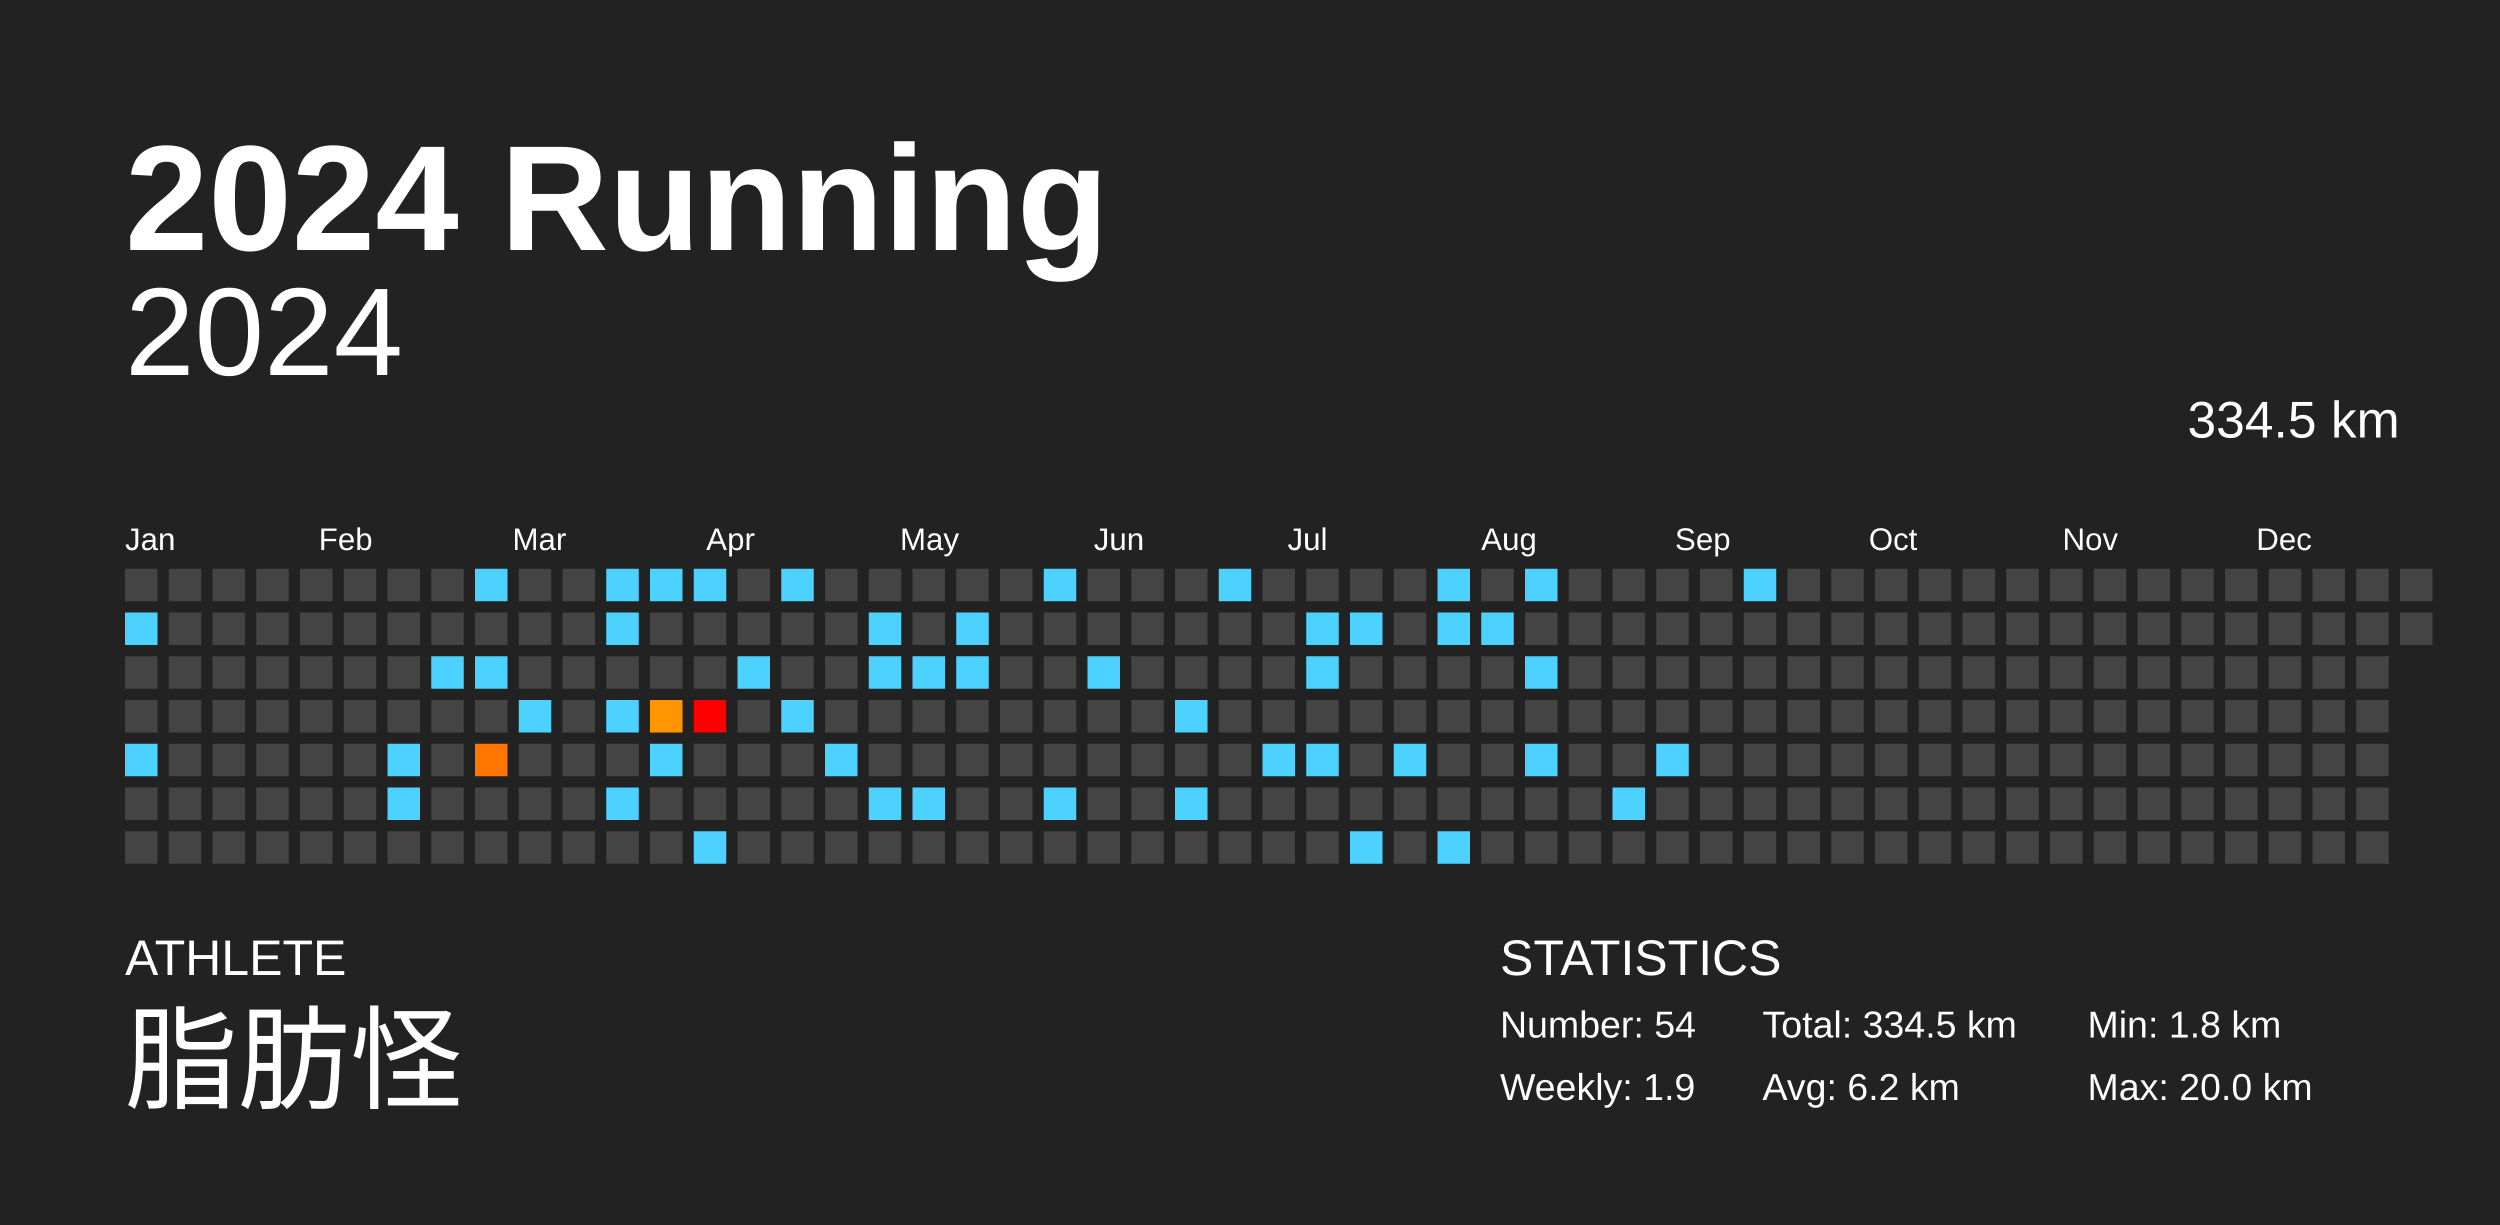
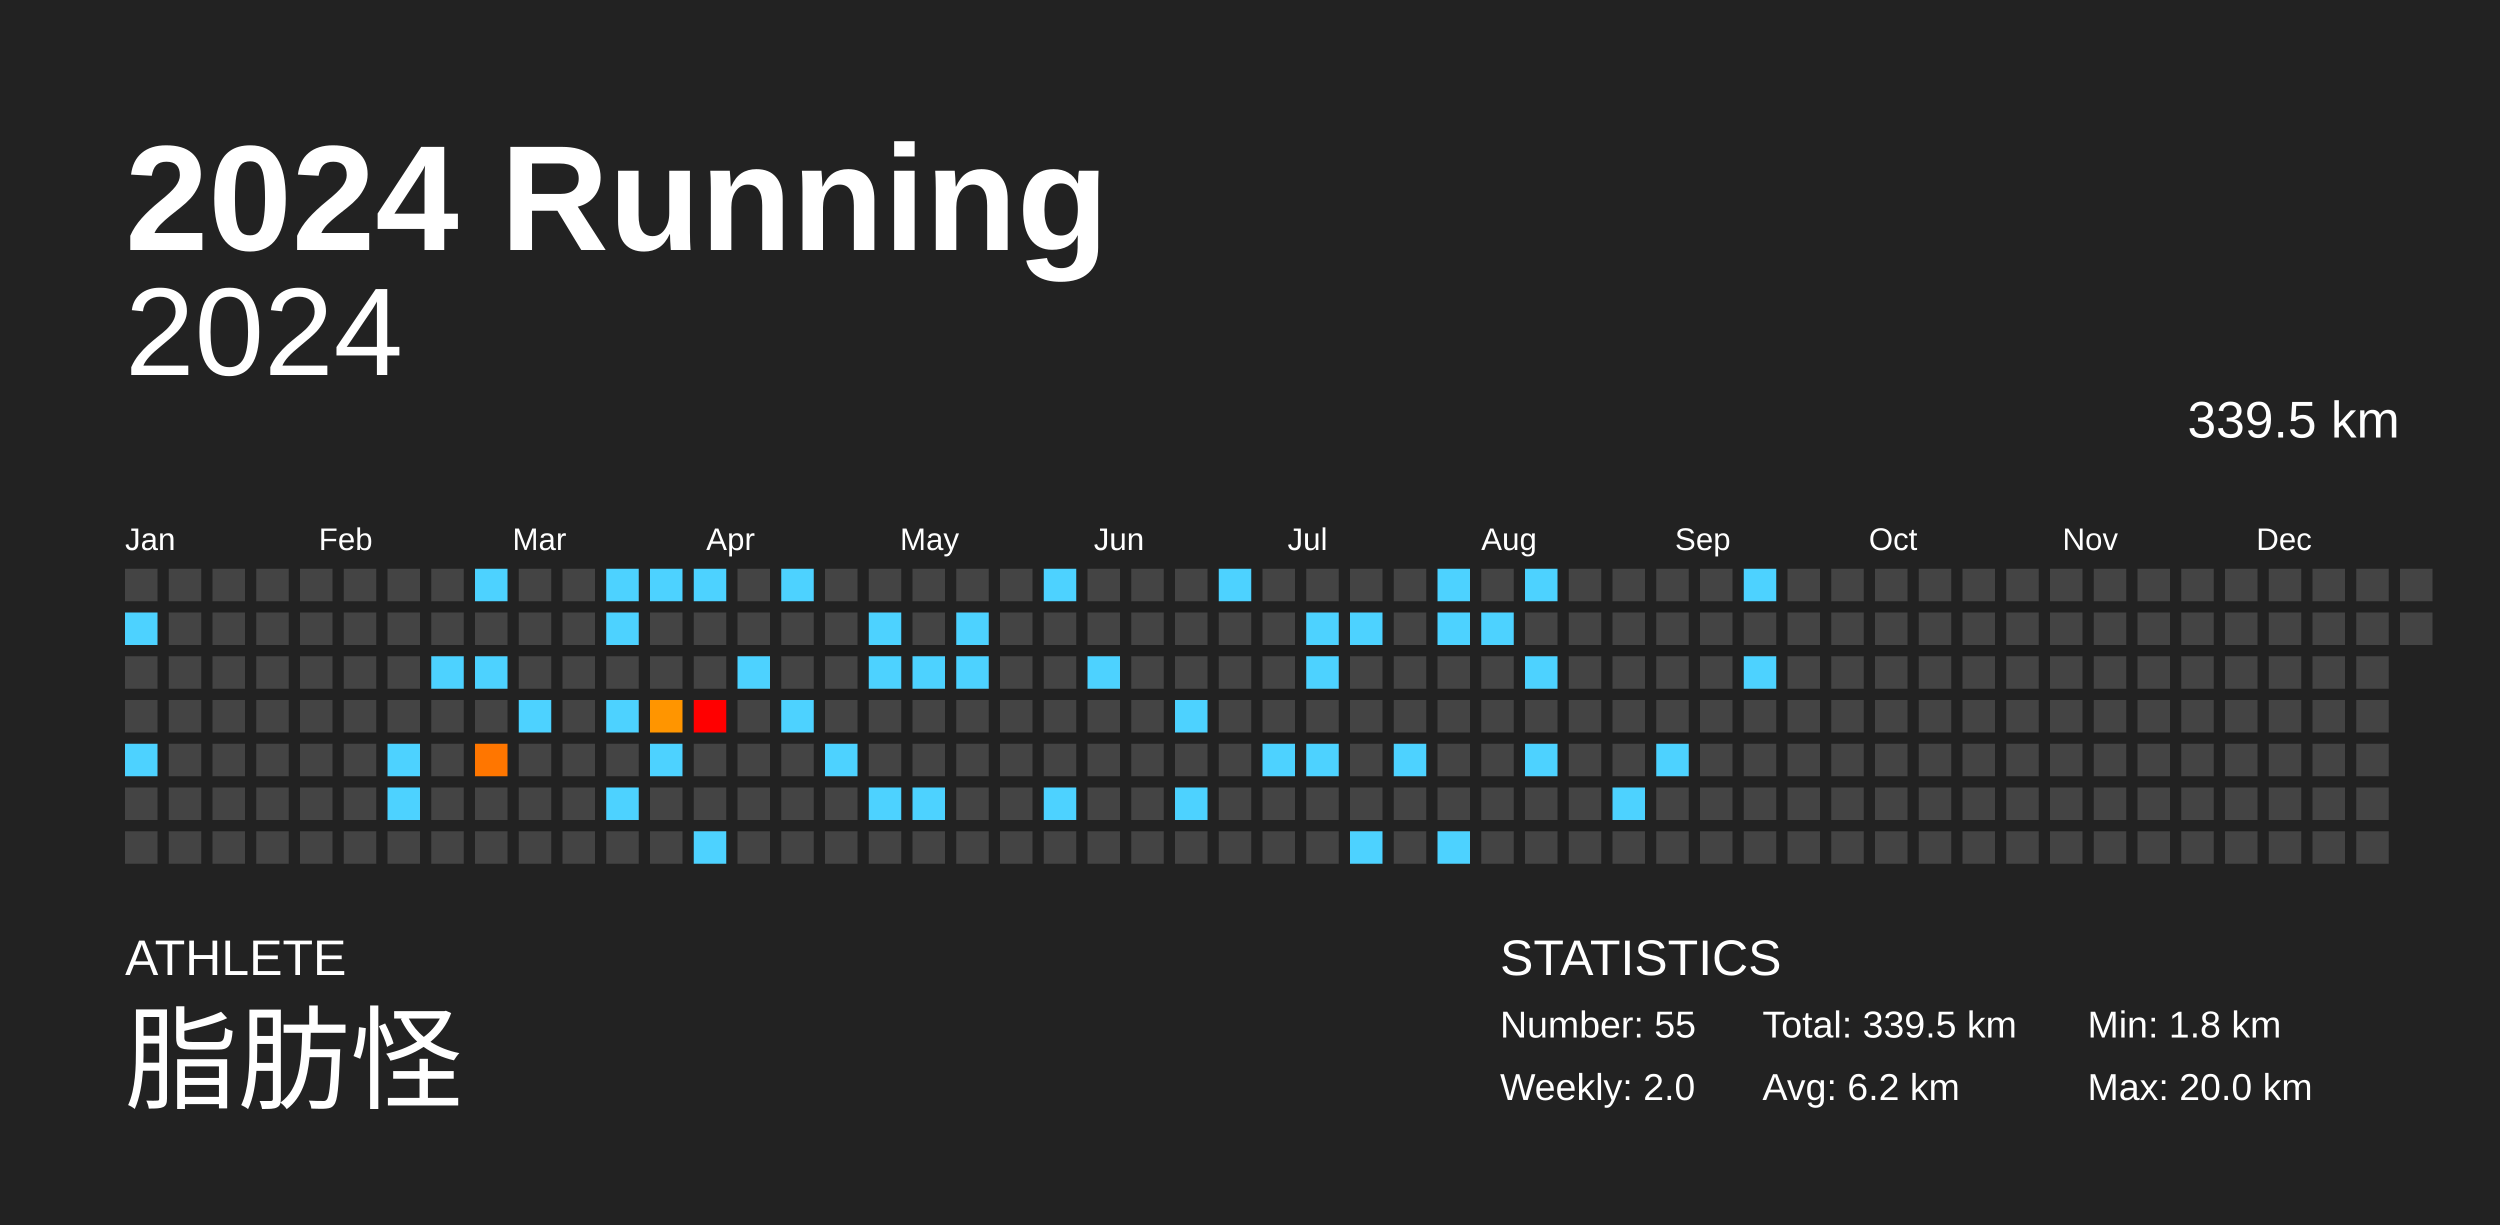
<svg xmlns="http://www.w3.org/2000/svg" baseProfile="full" height="98mm" version="1.1" viewBox="0,0,200,98" width="200mm">
  <defs />
  <rect fill="#222222" height="98" width="200" x="0" y="0" />
  <text fill="#FFFFFF" style="font-size:12px; font-family:Arial; font-weight:bold;" x="10" y="20">2024 Running</text>
  <text fill="#FFFFFF" style="font-size:4px; font-family:Arial" x="10" y="78">ATHLETE</text>
  <text fill="#FFFFFF" style="font-size:9px; font-family:Arial" x="10" y="88">脂肪怪</text>
  <text fill="#FFFFFF" style="font-size:4px; font-family:Arial" x="120" y="78">STATISTICS</text>
-   <text fill="#FFFFFF" style="font-size:3px; font-family:Arial" x="120" y="83">Number: 54</text>
-   <text fill="#FFFFFF" style="font-size:3px; font-family:Arial" x="120" y="88">Weekly: 1.9</text>
-   <text fill="#FFFFFF" style="font-size:3px; font-family:Arial" x="141" y="83">Total: 334.5 km</text>
+   <text fill="#FFFFFF" style="font-size:3px; font-family:Arial" x="120" y="83">Number: 55</text>
+   <text fill="#FFFFFF" style="font-size:3px; font-family:Arial" x="120" y="88">Weekly: 2.0</text>
+   <text fill="#FFFFFF" style="font-size:3px; font-family:Arial" x="141" y="83">Total: 339.5 km</text>
  <text fill="#FFFFFF" style="font-size:3px; font-family:Arial" x="141" y="88">Avg: 6.2 km</text>
  <text fill="#FFFFFF" style="font-size:3px; font-family:Arial" x="167" y="83">Min: 1.8 km</text>
  <text fill="#FFFFFF" style="font-size:3px; font-family:Arial" x="167" y="88">Max: 20.0 km</text>
  <text alignment-baseline="hanging" fill="#FFFFFF" style="font-size:10.0px; font-family:Arial;" x="10" y="30">2024</text>
-   <text alignment-baseline="hanging" fill="#FFFFFF" style="font-size:4.125px; font-family:Arial;" x="175" y="35">334.5 km</text>
+   <text alignment-baseline="hanging" fill="#FFFFFF" style="font-size:4.125px; font-family:Arial;" x="175" y="35">339.5 km</text>
  <text fill="#FFFFFF" style="font-size:2.5px; font-family:Arial" x="10.0" y="44">Jan</text>
  <text fill="#FFFFFF" style="font-size:2.5px; font-family:Arial" x="25.5" y="44">Feb</text>
  <text fill="#FFFFFF" style="font-size:2.5px; font-family:Arial" x="41.0" y="44">Mar</text>
  <text fill="#FFFFFF" style="font-size:2.5px; font-family:Arial" x="56.5" y="44">Apr</text>
  <text fill="#FFFFFF" style="font-size:2.5px; font-family:Arial" x="72.0" y="44">May</text>
  <text fill="#FFFFFF" style="font-size:2.5px; font-family:Arial" x="87.5" y="44">Jun</text>
  <text fill="#FFFFFF" style="font-size:2.5px; font-family:Arial" x="103.0" y="44">Jul</text>
  <text fill="#FFFFFF" style="font-size:2.5px; font-family:Arial" x="118.5" y="44">Aug</text>
  <text fill="#FFFFFF" style="font-size:2.5px; font-family:Arial" x="134.0" y="44">Sep</text>
  <text fill="#FFFFFF" style="font-size:2.5px; font-family:Arial" x="149.5" y="44">Oct</text>
  <text fill="#FFFFFF" style="font-size:2.5px; font-family:Arial" x="165.0" y="44">Nov</text>
  <text fill="#FFFFFF" style="font-size:2.5px; font-family:Arial" x="180.5" y="44">Dec</text>
  <rect fill="#444444" height="2.6" width="2.6" x="10.0" y="45.5" />
  <rect fill="#4dd2ff" height="2.6" width="2.6" x="10.0" y="49.0" />
  <rect fill="#444444" height="2.6" width="2.6" x="10.0" y="52.5" />
  <rect fill="#444444" height="2.6" width="2.6" x="10.0" y="56.0" />
  <rect fill="#4dd2ff" height="2.6" width="2.6" x="10.0" y="59.5" />
  <rect fill="#444444" height="2.6" width="2.6" x="10.0" y="63.0" />
  <rect fill="#444444" height="2.6" width="2.6" x="10.0" y="66.5" />
  <rect fill="#444444" height="2.6" width="2.6" x="13.5" y="45.5" />
  <rect fill="#444444" height="2.6" width="2.6" x="13.5" y="49.0" />
  <rect fill="#444444" height="2.6" width="2.6" x="13.5" y="52.5" />
  <rect fill="#444444" height="2.6" width="2.6" x="13.5" y="56.0" />
  <rect fill="#444444" height="2.6" width="2.6" x="13.5" y="59.5" />
  <rect fill="#444444" height="2.6" width="2.6" x="13.5" y="63.0" />
  <rect fill="#444444" height="2.6" width="2.6" x="13.5" y="66.5" />
  <rect fill="#444444" height="2.6" width="2.6" x="17.0" y="45.5" />
  <rect fill="#444444" height="2.6" width="2.6" x="17.0" y="49.0" />
  <rect fill="#444444" height="2.6" width="2.6" x="17.0" y="52.5" />
  <rect fill="#444444" height="2.6" width="2.6" x="17.0" y="56.0" />
  <rect fill="#444444" height="2.6" width="2.6" x="17.0" y="59.5" />
  <rect fill="#444444" height="2.6" width="2.6" x="17.0" y="63.0" />
  <rect fill="#444444" height="2.6" width="2.6" x="17.0" y="66.5" />
  <rect fill="#444444" height="2.6" width="2.6" x="20.5" y="45.5" />
  <rect fill="#444444" height="2.6" width="2.6" x="20.5" y="49.0" />
  <rect fill="#444444" height="2.6" width="2.6" x="20.5" y="52.5" />
  <rect fill="#444444" height="2.6" width="2.6" x="20.5" y="56.0" />
  <rect fill="#444444" height="2.6" width="2.6" x="20.5" y="59.5" />
  <rect fill="#444444" height="2.6" width="2.6" x="20.5" y="63.0" />
  <rect fill="#444444" height="2.6" width="2.6" x="20.5" y="66.5" />
  <rect fill="#444444" height="2.6" width="2.6" x="24.0" y="45.5" />
  <rect fill="#444444" height="2.6" width="2.6" x="24.0" y="49.0" />
  <rect fill="#444444" height="2.6" width="2.6" x="24.0" y="52.5" />
  <rect fill="#444444" height="2.6" width="2.6" x="24.0" y="56.0" />
  <rect fill="#444444" height="2.6" width="2.6" x="24.0" y="59.5" />
  <rect fill="#444444" height="2.6" width="2.6" x="24.0" y="63.0" />
  <rect fill="#444444" height="2.6" width="2.6" x="24.0" y="66.5" />
  <rect fill="#444444" height="2.6" width="2.6" x="27.5" y="45.5" />
  <rect fill="#444444" height="2.6" width="2.6" x="27.5" y="49.0" />
  <rect fill="#444444" height="2.6" width="2.6" x="27.5" y="52.5" />
  <rect fill="#444444" height="2.6" width="2.6" x="27.5" y="56.0" />
  <rect fill="#444444" height="2.6" width="2.6" x="27.5" y="59.5" />
  <rect fill="#444444" height="2.6" width="2.6" x="27.5" y="63.0" />
  <rect fill="#444444" height="2.6" width="2.6" x="27.5" y="66.5" />
  <rect fill="#444444" height="2.6" width="2.6" x="31.0" y="45.5" />
  <rect fill="#444444" height="2.6" width="2.6" x="31.0" y="49.0" />
  <rect fill="#444444" height="2.6" width="2.6" x="31.0" y="52.5" />
  <rect fill="#444444" height="2.6" width="2.6" x="31.0" y="56.0" />
  <rect fill="#4dd2ff" height="2.6" width="2.6" x="31.0" y="59.5" />
  <rect fill="#4dd2ff" height="2.6" width="2.6" x="31.0" y="63.0" />
  <rect fill="#444444" height="2.6" width="2.6" x="31.0" y="66.5" />
  <rect fill="#444444" height="2.6" width="2.6" x="34.5" y="45.5" />
  <rect fill="#444444" height="2.6" width="2.6" x="34.5" y="49.0" />
  <rect fill="#4dd2ff" height="2.6" width="2.6" x="34.5" y="52.5" />
  <rect fill="#444444" height="2.6" width="2.6" x="34.5" y="56.0" />
  <rect fill="#444444" height="2.6" width="2.6" x="34.5" y="59.5" />
  <rect fill="#444444" height="2.6" width="2.6" x="34.5" y="63.0" />
  <rect fill="#444444" height="2.6" width="2.6" x="34.5" y="66.5" />
  <rect fill="#4dd2ff" height="2.6" width="2.6" x="38.0" y="45.5" />
  <rect fill="#444444" height="2.6" width="2.6" x="38.0" y="49.0" />
  <rect fill="#4dd2ff" height="2.6" width="2.6" x="38.0" y="52.5" />
  <rect fill="#444444" height="2.6" width="2.6" x="38.0" y="56.0" />
  <rect fill="#ff7600" height="2.6" width="2.6" x="38.0" y="59.5" />
  <rect fill="#444444" height="2.6" width="2.6" x="38.0" y="63.0" />
  <rect fill="#444444" height="2.6" width="2.6" x="38.0" y="66.5" />
  <rect fill="#444444" height="2.6" width="2.6" x="41.5" y="45.5" />
  <rect fill="#444444" height="2.6" width="2.6" x="41.5" y="49.0" />
  <rect fill="#444444" height="2.6" width="2.6" x="41.5" y="52.5" />
  <rect fill="#4dd2ff" height="2.6" width="2.6" x="41.5" y="56.0" />
  <rect fill="#444444" height="2.6" width="2.6" x="41.5" y="59.5" />
  <rect fill="#444444" height="2.6" width="2.6" x="41.5" y="63.0" />
  <rect fill="#444444" height="2.6" width="2.6" x="41.5" y="66.5" />
  <rect fill="#444444" height="2.6" width="2.6" x="45.0" y="45.5" />
  <rect fill="#444444" height="2.6" width="2.6" x="45.0" y="49.0" />
  <rect fill="#444444" height="2.6" width="2.6" x="45.0" y="52.5" />
  <rect fill="#444444" height="2.6" width="2.6" x="45.0" y="56.0" />
  <rect fill="#444444" height="2.6" width="2.6" x="45.0" y="59.5" />
  <rect fill="#444444" height="2.6" width="2.6" x="45.0" y="63.0" />
  <rect fill="#444444" height="2.6" width="2.6" x="45.0" y="66.5" />
  <rect fill="#4dd2ff" height="2.6" width="2.6" x="48.5" y="45.5" />
  <rect fill="#4dd2ff" height="2.6" width="2.6" x="48.5" y="49.0" />
  <rect fill="#444444" height="2.6" width="2.6" x="48.5" y="52.5" />
  <rect fill="#4dd2ff" height="2.6" width="2.6" x="48.5" y="56.0" />
  <rect fill="#444444" height="2.6" width="2.6" x="48.5" y="59.5" />
  <rect fill="#4dd2ff" height="2.6" width="2.6" x="48.5" y="63.0" />
  <rect fill="#444444" height="2.6" width="2.6" x="48.5" y="66.5" />
  <rect fill="#4dd2ff" height="2.6" width="2.6" x="52.0" y="45.5" />
  <rect fill="#444444" height="2.6" width="2.6" x="52.0" y="49.0" />
  <rect fill="#444444" height="2.6" width="2.6" x="52.0" y="52.5" />
  <rect fill="#ff9500" height="2.6" width="2.6" x="52.0" y="56.0" />
  <rect fill="#4dd2ff" height="2.6" width="2.6" x="52.0" y="59.5" />
  <rect fill="#444444" height="2.6" width="2.6" x="52.0" y="63.0" />
  <rect fill="#444444" height="2.6" width="2.6" x="52.0" y="66.5" />
  <rect fill="#4dd2ff" height="2.6" width="2.6" x="55.5" y="45.5" />
  <rect fill="#444444" height="2.6" width="2.6" x="55.5" y="49.0" />
  <rect fill="#444444" height="2.6" width="2.6" x="55.5" y="52.5" />
  <rect fill="red" height="2.6" width="2.6" x="55.5" y="56.0" />
  <rect fill="#444444" height="2.6" width="2.6" x="55.5" y="59.5" />
  <rect fill="#444444" height="2.6" width="2.6" x="55.5" y="63.0" />
  <rect fill="#4dd2ff" height="2.6" width="2.6" x="55.5" y="66.5" />
  <rect fill="#444444" height="2.6" width="2.6" x="59.0" y="45.5" />
  <rect fill="#444444" height="2.6" width="2.6" x="59.0" y="49.0" />
  <rect fill="#4dd2ff" height="2.6" width="2.6" x="59.0" y="52.5" />
  <rect fill="#444444" height="2.6" width="2.6" x="59.0" y="56.0" />
  <rect fill="#444444" height="2.6" width="2.6" x="59.0" y="59.5" />
  <rect fill="#444444" height="2.6" width="2.6" x="59.0" y="63.0" />
  <rect fill="#444444" height="2.6" width="2.6" x="59.0" y="66.5" />
  <rect fill="#4dd2ff" height="2.6" width="2.6" x="62.5" y="45.5" />
  <rect fill="#444444" height="2.6" width="2.6" x="62.5" y="49.0" />
  <rect fill="#444444" height="2.6" width="2.6" x="62.5" y="52.5" />
  <rect fill="#4dd2ff" height="2.6" width="2.6" x="62.5" y="56.0" />
  <rect fill="#444444" height="2.6" width="2.6" x="62.5" y="59.5" />
  <rect fill="#444444" height="2.6" width="2.6" x="62.5" y="63.0" />
  <rect fill="#444444" height="2.6" width="2.6" x="62.5" y="66.5" />
  <rect fill="#444444" height="2.6" width="2.6" x="66.0" y="45.5" />
  <rect fill="#444444" height="2.6" width="2.6" x="66.0" y="49.0" />
  <rect fill="#444444" height="2.6" width="2.6" x="66.0" y="52.5" />
  <rect fill="#444444" height="2.6" width="2.6" x="66.0" y="56.0" />
  <rect fill="#4dd2ff" height="2.6" width="2.6" x="66.0" y="59.5" />
  <rect fill="#444444" height="2.6" width="2.6" x="66.0" y="63.0" />
  <rect fill="#444444" height="2.6" width="2.6" x="66.0" y="66.5" />
  <rect fill="#444444" height="2.6" width="2.6" x="69.5" y="45.5" />
  <rect fill="#4dd2ff" height="2.6" width="2.6" x="69.5" y="49.0" />
  <rect fill="#4dd2ff" height="2.6" width="2.6" x="69.5" y="52.5" />
  <rect fill="#444444" height="2.6" width="2.6" x="69.5" y="56.0" />
  <rect fill="#444444" height="2.6" width="2.6" x="69.5" y="59.5" />
  <rect fill="#4dd2ff" height="2.6" width="2.6" x="69.5" y="63.0" />
  <rect fill="#444444" height="2.6" width="2.6" x="69.5" y="66.5" />
  <rect fill="#444444" height="2.6" width="2.6" x="73.0" y="45.5" />
  <rect fill="#444444" height="2.6" width="2.6" x="73.0" y="49.0" />
  <rect fill="#4dd2ff" height="2.6" width="2.6" x="73.0" y="52.5" />
  <rect fill="#444444" height="2.6" width="2.6" x="73.0" y="56.0" />
  <rect fill="#444444" height="2.6" width="2.6" x="73.0" y="59.5" />
  <rect fill="#4dd2ff" height="2.6" width="2.6" x="73.0" y="63.0" />
  <rect fill="#444444" height="2.6" width="2.6" x="73.0" y="66.5" />
  <rect fill="#444444" height="2.6" width="2.6" x="76.5" y="45.5" />
  <rect fill="#4dd2ff" height="2.6" width="2.6" x="76.5" y="49.0" />
  <rect fill="#4dd2ff" height="2.6" width="2.6" x="76.5" y="52.5" />
  <rect fill="#444444" height="2.6" width="2.6" x="76.5" y="56.0" />
  <rect fill="#444444" height="2.6" width="2.6" x="76.5" y="59.5" />
  <rect fill="#444444" height="2.6" width="2.6" x="76.5" y="63.0" />
  <rect fill="#444444" height="2.6" width="2.6" x="76.5" y="66.5" />
  <rect fill="#444444" height="2.6" width="2.6" x="80.0" y="45.5" />
  <rect fill="#444444" height="2.6" width="2.6" x="80.0" y="49.0" />
  <rect fill="#444444" height="2.6" width="2.6" x="80.0" y="52.5" />
  <rect fill="#444444" height="2.6" width="2.6" x="80.0" y="56.0" />
  <rect fill="#444444" height="2.6" width="2.6" x="80.0" y="59.5" />
  <rect fill="#444444" height="2.6" width="2.6" x="80.0" y="63.0" />
  <rect fill="#444444" height="2.6" width="2.6" x="80.0" y="66.5" />
  <rect fill="#4dd2ff" height="2.6" width="2.6" x="83.5" y="45.5" />
  <rect fill="#444444" height="2.6" width="2.6" x="83.5" y="49.0" />
  <rect fill="#444444" height="2.6" width="2.6" x="83.5" y="52.5" />
  <rect fill="#444444" height="2.6" width="2.6" x="83.5" y="56.0" />
  <rect fill="#444444" height="2.6" width="2.6" x="83.5" y="59.5" />
  <rect fill="#4dd2ff" height="2.6" width="2.6" x="83.5" y="63.0" />
  <rect fill="#444444" height="2.6" width="2.6" x="83.5" y="66.5" />
  <rect fill="#444444" height="2.6" width="2.6" x="87.0" y="45.5" />
  <rect fill="#444444" height="2.6" width="2.6" x="87.0" y="49.0" />
  <rect fill="#4dd2ff" height="2.6" width="2.6" x="87.0" y="52.5" />
  <rect fill="#444444" height="2.6" width="2.6" x="87.0" y="56.0" />
  <rect fill="#444444" height="2.6" width="2.6" x="87.0" y="59.5" />
  <rect fill="#444444" height="2.6" width="2.6" x="87.0" y="63.0" />
  <rect fill="#444444" height="2.6" width="2.6" x="87.0" y="66.5" />
  <rect fill="#444444" height="2.6" width="2.6" x="90.5" y="45.5" />
  <rect fill="#444444" height="2.6" width="2.6" x="90.5" y="49.0" />
  <rect fill="#444444" height="2.6" width="2.6" x="90.5" y="52.5" />
  <rect fill="#444444" height="2.6" width="2.6" x="90.5" y="56.0" />
  <rect fill="#444444" height="2.6" width="2.6" x="90.5" y="59.5" />
  <rect fill="#444444" height="2.6" width="2.6" x="90.5" y="63.0" />
  <rect fill="#444444" height="2.6" width="2.6" x="90.5" y="66.5" />
  <rect fill="#444444" height="2.6" width="2.6" x="94.0" y="45.5" />
  <rect fill="#444444" height="2.6" width="2.6" x="94.0" y="49.0" />
  <rect fill="#444444" height="2.6" width="2.6" x="94.0" y="52.5" />
  <rect fill="#4dd2ff" height="2.6" width="2.6" x="94.0" y="56.0" />
  <rect fill="#444444" height="2.6" width="2.6" x="94.0" y="59.5" />
  <rect fill="#4dd2ff" height="2.6" width="2.6" x="94.0" y="63.0" />
  <rect fill="#444444" height="2.6" width="2.6" x="94.0" y="66.5" />
  <rect fill="#4dd2ff" height="2.6" width="2.6" x="97.5" y="45.5" />
  <rect fill="#444444" height="2.6" width="2.6" x="97.5" y="49.0" />
  <rect fill="#444444" height="2.6" width="2.6" x="97.5" y="52.5" />
  <rect fill="#444444" height="2.6" width="2.6" x="97.5" y="56.0" />
  <rect fill="#444444" height="2.6" width="2.6" x="97.5" y="59.5" />
  <rect fill="#444444" height="2.6" width="2.6" x="97.5" y="63.0" />
  <rect fill="#444444" height="2.6" width="2.6" x="97.5" y="66.5" />
  <rect fill="#444444" height="2.6" width="2.6" x="101.0" y="45.5" />
  <rect fill="#444444" height="2.6" width="2.6" x="101.0" y="49.0" />
  <rect fill="#444444" height="2.6" width="2.6" x="101.0" y="52.5" />
  <rect fill="#444444" height="2.6" width="2.6" x="101.0" y="56.0" />
  <rect fill="#4dd2ff" height="2.6" width="2.6" x="101.0" y="59.5" />
  <rect fill="#444444" height="2.6" width="2.6" x="101.0" y="63.0" />
  <rect fill="#444444" height="2.6" width="2.6" x="101.0" y="66.5" />
  <rect fill="#444444" height="2.6" width="2.6" x="104.5" y="45.5" />
  <rect fill="#4dd2ff" height="2.6" width="2.6" x="104.5" y="49.0" />
  <rect fill="#4dd2ff" height="2.6" width="2.6" x="104.5" y="52.5" />
  <rect fill="#444444" height="2.6" width="2.6" x="104.5" y="56.0" />
  <rect fill="#4dd2ff" height="2.6" width="2.6" x="104.5" y="59.5" />
  <rect fill="#444444" height="2.6" width="2.6" x="104.5" y="63.0" />
  <rect fill="#444444" height="2.6" width="2.6" x="104.5" y="66.5" />
  <rect fill="#444444" height="2.6" width="2.6" x="108.0" y="45.5" />
  <rect fill="#4dd2ff" height="2.6" width="2.6" x="108.0" y="49.0" />
  <rect fill="#444444" height="2.6" width="2.6" x="108.0" y="52.5" />
  <rect fill="#444444" height="2.6" width="2.6" x="108.0" y="56.0" />
  <rect fill="#444444" height="2.6" width="2.6" x="108.0" y="59.5" />
  <rect fill="#444444" height="2.6" width="2.6" x="108.0" y="63.0" />
  <rect fill="#4dd2ff" height="2.6" width="2.6" x="108.0" y="66.5" />
  <rect fill="#444444" height="2.6" width="2.6" x="111.5" y="45.5" />
  <rect fill="#444444" height="2.6" width="2.6" x="111.5" y="49.0" />
  <rect fill="#444444" height="2.6" width="2.6" x="111.5" y="52.5" />
  <rect fill="#444444" height="2.6" width="2.6" x="111.5" y="56.0" />
  <rect fill="#4dd2ff" height="2.6" width="2.6" x="111.5" y="59.5" />
  <rect fill="#444444" height="2.6" width="2.6" x="111.5" y="63.0" />
  <rect fill="#444444" height="2.6" width="2.6" x="111.5" y="66.5" />
  <rect fill="#4dd2ff" height="2.6" width="2.6" x="115.0" y="45.5" />
  <rect fill="#4dd2ff" height="2.6" width="2.6" x="115.0" y="49.0" />
  <rect fill="#444444" height="2.6" width="2.6" x="115.0" y="52.5" />
  <rect fill="#444444" height="2.6" width="2.6" x="115.0" y="56.0" />
  <rect fill="#444444" height="2.6" width="2.6" x="115.0" y="59.5" />
  <rect fill="#444444" height="2.6" width="2.6" x="115.0" y="63.0" />
  <rect fill="#4dd2ff" height="2.6" width="2.6" x="115.0" y="66.5" />
  <rect fill="#444444" height="2.6" width="2.6" x="118.5" y="45.5" />
  <rect fill="#4dd2ff" height="2.6" width="2.6" x="118.5" y="49.0" />
  <rect fill="#444444" height="2.6" width="2.6" x="118.5" y="52.5" />
  <rect fill="#444444" height="2.6" width="2.6" x="118.5" y="56.0" />
  <rect fill="#444444" height="2.6" width="2.6" x="118.5" y="59.5" />
  <rect fill="#444444" height="2.6" width="2.6" x="118.5" y="63.0" />
  <rect fill="#444444" height="2.6" width="2.6" x="118.5" y="66.5" />
  <rect fill="#4dd2ff" height="2.6" width="2.6" x="122.0" y="45.5" />
  <rect fill="#444444" height="2.6" width="2.6" x="122.0" y="49.0" />
  <rect fill="#4dd2ff" height="2.6" width="2.6" x="122.0" y="52.5" />
  <rect fill="#444444" height="2.6" width="2.6" x="122.0" y="56.0" />
  <rect fill="#4dd2ff" height="2.6" width="2.6" x="122.0" y="59.5" />
  <rect fill="#444444" height="2.6" width="2.6" x="122.0" y="63.0" />
  <rect fill="#444444" height="2.6" width="2.6" x="122.0" y="66.5" />
  <rect fill="#444444" height="2.6" width="2.6" x="125.5" y="45.5" />
  <rect fill="#444444" height="2.6" width="2.6" x="125.5" y="49.0" />
  <rect fill="#444444" height="2.6" width="2.6" x="125.5" y="52.5" />
  <rect fill="#444444" height="2.6" width="2.6" x="125.5" y="56.0" />
  <rect fill="#444444" height="2.6" width="2.6" x="125.5" y="59.5" />
  <rect fill="#444444" height="2.6" width="2.6" x="125.5" y="63.0" />
  <rect fill="#444444" height="2.6" width="2.6" x="125.5" y="66.5" />
  <rect fill="#444444" height="2.6" width="2.6" x="129.0" y="45.5" />
  <rect fill="#444444" height="2.6" width="2.6" x="129.0" y="49.0" />
  <rect fill="#444444" height="2.6" width="2.6" x="129.0" y="52.5" />
  <rect fill="#444444" height="2.6" width="2.6" x="129.0" y="56.0" />
  <rect fill="#444444" height="2.6" width="2.6" x="129.0" y="59.5" />
  <rect fill="#4dd2ff" height="2.6" width="2.6" x="129.0" y="63.0" />
  <rect fill="#444444" height="2.6" width="2.6" x="129.0" y="66.5" />
  <rect fill="#444444" height="2.6" width="2.6" x="132.5" y="45.5" />
  <rect fill="#444444" height="2.6" width="2.6" x="132.5" y="49.0" />
  <rect fill="#444444" height="2.6" width="2.6" x="132.5" y="52.5" />
  <rect fill="#444444" height="2.6" width="2.6" x="132.5" y="56.0" />
  <rect fill="#4dd2ff" height="2.6" width="2.6" x="132.5" y="59.5" />
  <rect fill="#444444" height="2.6" width="2.6" x="132.5" y="63.0" />
  <rect fill="#444444" height="2.6" width="2.6" x="132.5" y="66.5" />
  <rect fill="#444444" height="2.6" width="2.6" x="136.0" y="45.5" />
  <rect fill="#444444" height="2.6" width="2.6" x="136.0" y="49.0" />
  <rect fill="#444444" height="2.6" width="2.6" x="136.0" y="52.5" />
  <rect fill="#444444" height="2.6" width="2.6" x="136.0" y="56.0" />
  <rect fill="#444444" height="2.6" width="2.6" x="136.0" y="59.5" />
  <rect fill="#444444" height="2.6" width="2.6" x="136.0" y="63.0" />
  <rect fill="#444444" height="2.6" width="2.6" x="136.0" y="66.5" />
  <rect fill="#4dd2ff" height="2.6" width="2.6" x="139.5" y="45.5" />
  <rect fill="#444444" height="2.6" width="2.6" x="139.5" y="49.0" />
-   <rect fill="#444444" height="2.6" width="2.6" x="139.5" y="52.5" />
+   <rect fill="#4dd2ff" height="2.6" width="2.6" x="139.5" y="52.5" />
  <rect fill="#444444" height="2.6" width="2.6" x="139.5" y="56.0" />
  <rect fill="#444444" height="2.6" width="2.6" x="139.5" y="59.5" />
  <rect fill="#444444" height="2.6" width="2.6" x="139.5" y="63.0" />
  <rect fill="#444444" height="2.6" width="2.6" x="139.5" y="66.5" />
  <rect fill="#444444" height="2.6" width="2.6" x="143.0" y="45.5" />
  <rect fill="#444444" height="2.6" width="2.6" x="143.0" y="49.0" />
  <rect fill="#444444" height="2.6" width="2.6" x="143.0" y="52.5" />
  <rect fill="#444444" height="2.6" width="2.6" x="143.0" y="56.0" />
  <rect fill="#444444" height="2.6" width="2.6" x="143.0" y="59.5" />
  <rect fill="#444444" height="2.6" width="2.6" x="143.0" y="63.0" />
  <rect fill="#444444" height="2.6" width="2.6" x="143.0" y="66.5" />
  <rect fill="#444444" height="2.6" width="2.6" x="146.5" y="45.5" />
  <rect fill="#444444" height="2.6" width="2.6" x="146.5" y="49.0" />
  <rect fill="#444444" height="2.6" width="2.6" x="146.5" y="52.5" />
  <rect fill="#444444" height="2.6" width="2.6" x="146.5" y="56.0" />
  <rect fill="#444444" height="2.6" width="2.6" x="146.5" y="59.5" />
  <rect fill="#444444" height="2.6" width="2.6" x="146.5" y="63.0" />
  <rect fill="#444444" height="2.6" width="2.6" x="146.5" y="66.5" />
  <rect fill="#444444" height="2.6" width="2.6" x="150.0" y="45.5" />
  <rect fill="#444444" height="2.6" width="2.6" x="150.0" y="49.0" />
  <rect fill="#444444" height="2.6" width="2.6" x="150.0" y="52.5" />
  <rect fill="#444444" height="2.6" width="2.6" x="150.0" y="56.0" />
  <rect fill="#444444" height="2.6" width="2.6" x="150.0" y="59.5" />
  <rect fill="#444444" height="2.6" width="2.6" x="150.0" y="63.0" />
  <rect fill="#444444" height="2.6" width="2.6" x="150.0" y="66.5" />
  <rect fill="#444444" height="2.6" width="2.6" x="153.5" y="45.5" />
  <rect fill="#444444" height="2.6" width="2.6" x="153.5" y="49.0" />
  <rect fill="#444444" height="2.6" width="2.6" x="153.5" y="52.5" />
  <rect fill="#444444" height="2.6" width="2.6" x="153.5" y="56.0" />
  <rect fill="#444444" height="2.6" width="2.6" x="153.5" y="59.5" />
  <rect fill="#444444" height="2.6" width="2.6" x="153.5" y="63.0" />
  <rect fill="#444444" height="2.6" width="2.6" x="153.5" y="66.5" />
  <rect fill="#444444" height="2.6" width="2.6" x="157.0" y="45.5" />
  <rect fill="#444444" height="2.6" width="2.6" x="157.0" y="49.0" />
  <rect fill="#444444" height="2.6" width="2.6" x="157.0" y="52.5" />
  <rect fill="#444444" height="2.6" width="2.6" x="157.0" y="56.0" />
  <rect fill="#444444" height="2.6" width="2.6" x="157.0" y="59.5" />
  <rect fill="#444444" height="2.6" width="2.6" x="157.0" y="63.0" />
  <rect fill="#444444" height="2.6" width="2.6" x="157.0" y="66.5" />
  <rect fill="#444444" height="2.6" width="2.6" x="160.5" y="45.5" />
  <rect fill="#444444" height="2.6" width="2.6" x="160.5" y="49.0" />
  <rect fill="#444444" height="2.6" width="2.6" x="160.5" y="52.5" />
  <rect fill="#444444" height="2.6" width="2.6" x="160.5" y="56.0" />
  <rect fill="#444444" height="2.6" width="2.6" x="160.5" y="59.5" />
  <rect fill="#444444" height="2.6" width="2.6" x="160.5" y="63.0" />
  <rect fill="#444444" height="2.6" width="2.6" x="160.5" y="66.5" />
  <rect fill="#444444" height="2.6" width="2.6" x="164.0" y="45.5" />
  <rect fill="#444444" height="2.6" width="2.6" x="164.0" y="49.0" />
  <rect fill="#444444" height="2.6" width="2.6" x="164.0" y="52.5" />
  <rect fill="#444444" height="2.6" width="2.6" x="164.0" y="56.0" />
  <rect fill="#444444" height="2.6" width="2.6" x="164.0" y="59.5" />
  <rect fill="#444444" height="2.6" width="2.6" x="164.0" y="63.0" />
  <rect fill="#444444" height="2.6" width="2.6" x="164.0" y="66.5" />
  <rect fill="#444444" height="2.6" width="2.6" x="167.5" y="45.5" />
  <rect fill="#444444" height="2.6" width="2.6" x="167.5" y="49.0" />
  <rect fill="#444444" height="2.6" width="2.6" x="167.5" y="52.5" />
  <rect fill="#444444" height="2.6" width="2.6" x="167.5" y="56.0" />
  <rect fill="#444444" height="2.6" width="2.6" x="167.5" y="59.5" />
  <rect fill="#444444" height="2.6" width="2.6" x="167.5" y="63.0" />
  <rect fill="#444444" height="2.6" width="2.6" x="167.5" y="66.5" />
  <rect fill="#444444" height="2.6" width="2.6" x="171.0" y="45.5" />
  <rect fill="#444444" height="2.6" width="2.6" x="171.0" y="49.0" />
  <rect fill="#444444" height="2.6" width="2.6" x="171.0" y="52.5" />
  <rect fill="#444444" height="2.6" width="2.6" x="171.0" y="56.0" />
  <rect fill="#444444" height="2.6" width="2.6" x="171.0" y="59.5" />
  <rect fill="#444444" height="2.6" width="2.6" x="171.0" y="63.0" />
  <rect fill="#444444" height="2.6" width="2.6" x="171.0" y="66.5" />
  <rect fill="#444444" height="2.6" width="2.6" x="174.5" y="45.5" />
  <rect fill="#444444" height="2.6" width="2.6" x="174.5" y="49.0" />
  <rect fill="#444444" height="2.6" width="2.6" x="174.5" y="52.5" />
  <rect fill="#444444" height="2.6" width="2.6" x="174.5" y="56.0" />
  <rect fill="#444444" height="2.6" width="2.6" x="174.5" y="59.5" />
  <rect fill="#444444" height="2.6" width="2.6" x="174.5" y="63.0" />
  <rect fill="#444444" height="2.6" width="2.6" x="174.5" y="66.5" />
  <rect fill="#444444" height="2.6" width="2.6" x="178.0" y="45.5" />
  <rect fill="#444444" height="2.6" width="2.6" x="178.0" y="49.0" />
  <rect fill="#444444" height="2.6" width="2.6" x="178.0" y="52.5" />
  <rect fill="#444444" height="2.6" width="2.6" x="178.0" y="56.0" />
  <rect fill="#444444" height="2.6" width="2.6" x="178.0" y="59.5" />
  <rect fill="#444444" height="2.6" width="2.6" x="178.0" y="63.0" />
  <rect fill="#444444" height="2.6" width="2.6" x="178.0" y="66.5" />
  <rect fill="#444444" height="2.6" width="2.6" x="181.5" y="45.5" />
  <rect fill="#444444" height="2.6" width="2.6" x="181.5" y="49.0" />
  <rect fill="#444444" height="2.6" width="2.6" x="181.5" y="52.5" />
  <rect fill="#444444" height="2.6" width="2.6" x="181.5" y="56.0" />
  <rect fill="#444444" height="2.6" width="2.6" x="181.5" y="59.5" />
  <rect fill="#444444" height="2.6" width="2.6" x="181.5" y="63.0" />
  <rect fill="#444444" height="2.6" width="2.6" x="181.5" y="66.5" />
  <rect fill="#444444" height="2.6" width="2.6" x="185.0" y="45.5" />
  <rect fill="#444444" height="2.6" width="2.6" x="185.0" y="49.0" />
  <rect fill="#444444" height="2.6" width="2.6" x="185.0" y="52.5" />
  <rect fill="#444444" height="2.6" width="2.6" x="185.0" y="56.0" />
  <rect fill="#444444" height="2.6" width="2.6" x="185.0" y="59.5" />
  <rect fill="#444444" height="2.6" width="2.6" x="185.0" y="63.0" />
  <rect fill="#444444" height="2.6" width="2.6" x="185.0" y="66.5" />
  <rect fill="#444444" height="2.6" width="2.6" x="188.5" y="45.5" />
  <rect fill="#444444" height="2.6" width="2.6" x="188.5" y="49.0" />
  <rect fill="#444444" height="2.6" width="2.6" x="188.5" y="52.5" />
  <rect fill="#444444" height="2.6" width="2.6" x="188.5" y="56.0" />
  <rect fill="#444444" height="2.6" width="2.6" x="188.5" y="59.5" />
  <rect fill="#444444" height="2.6" width="2.6" x="188.5" y="63.0" />
  <rect fill="#444444" height="2.6" width="2.6" x="188.5" y="66.5" />
  <rect fill="#444444" height="2.6" width="2.6" x="192.0" y="45.5" />
  <rect fill="#444444" height="2.6" width="2.6" x="192.0" y="49.0" />
</svg>
